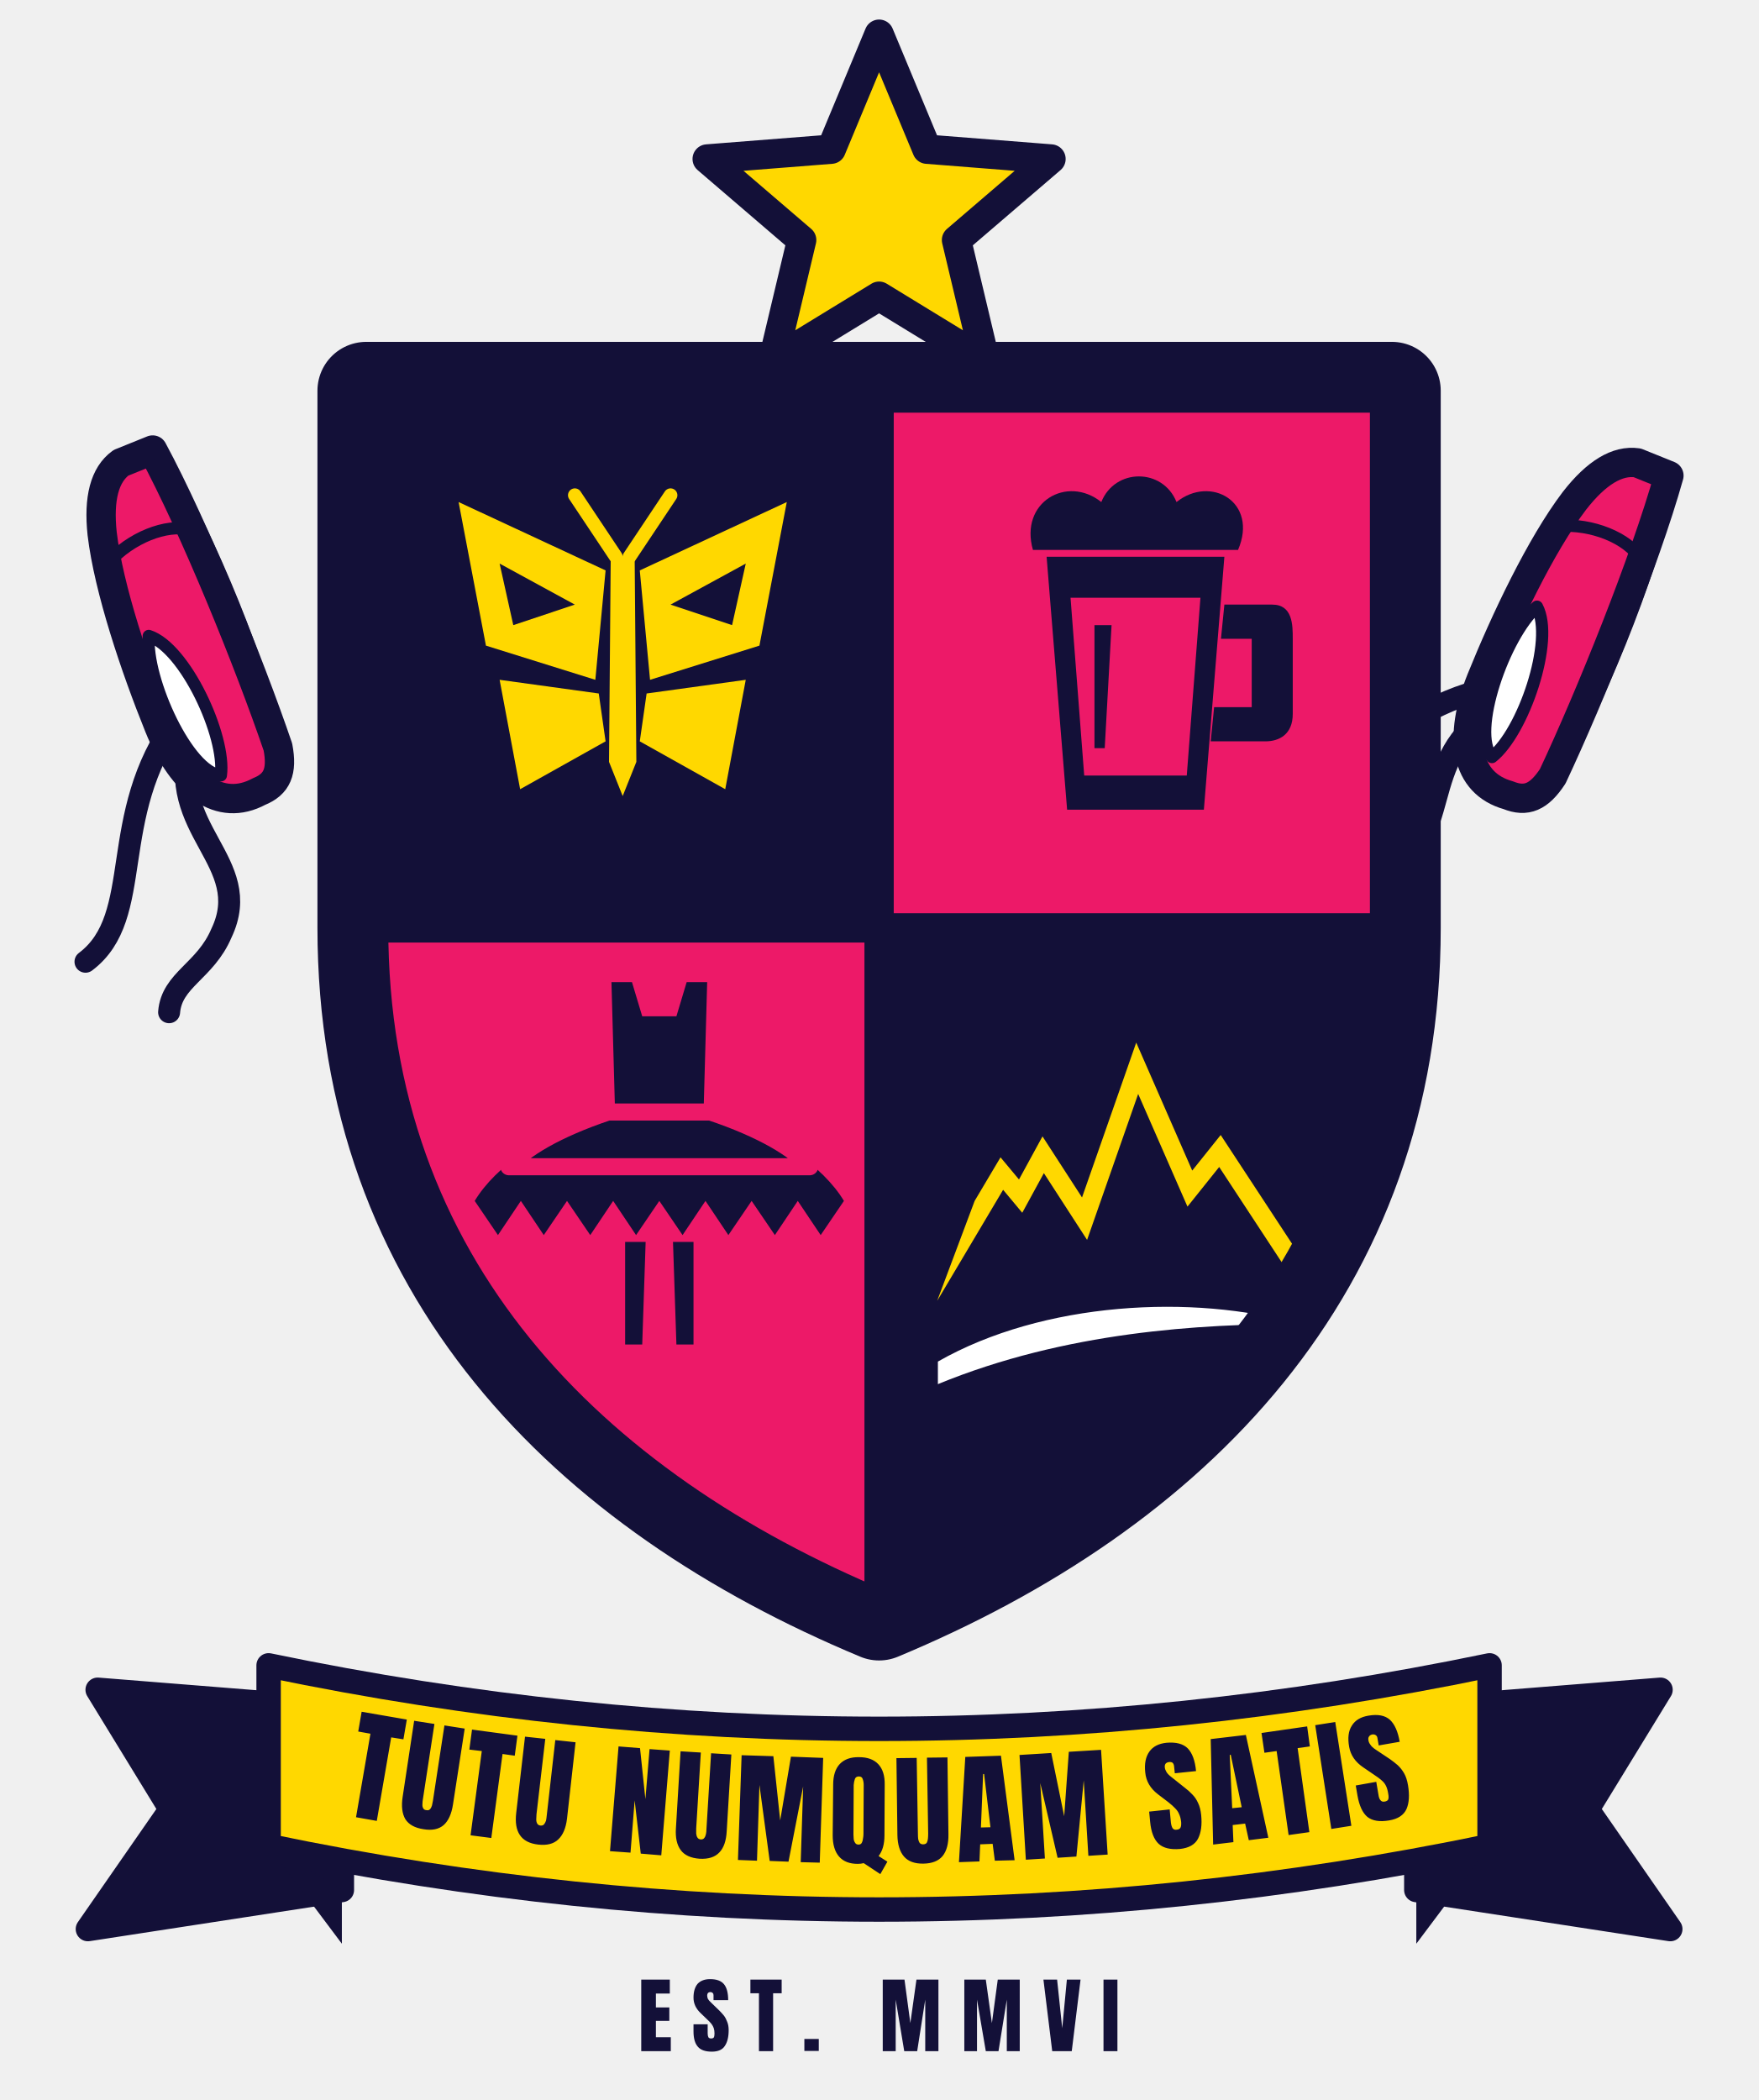
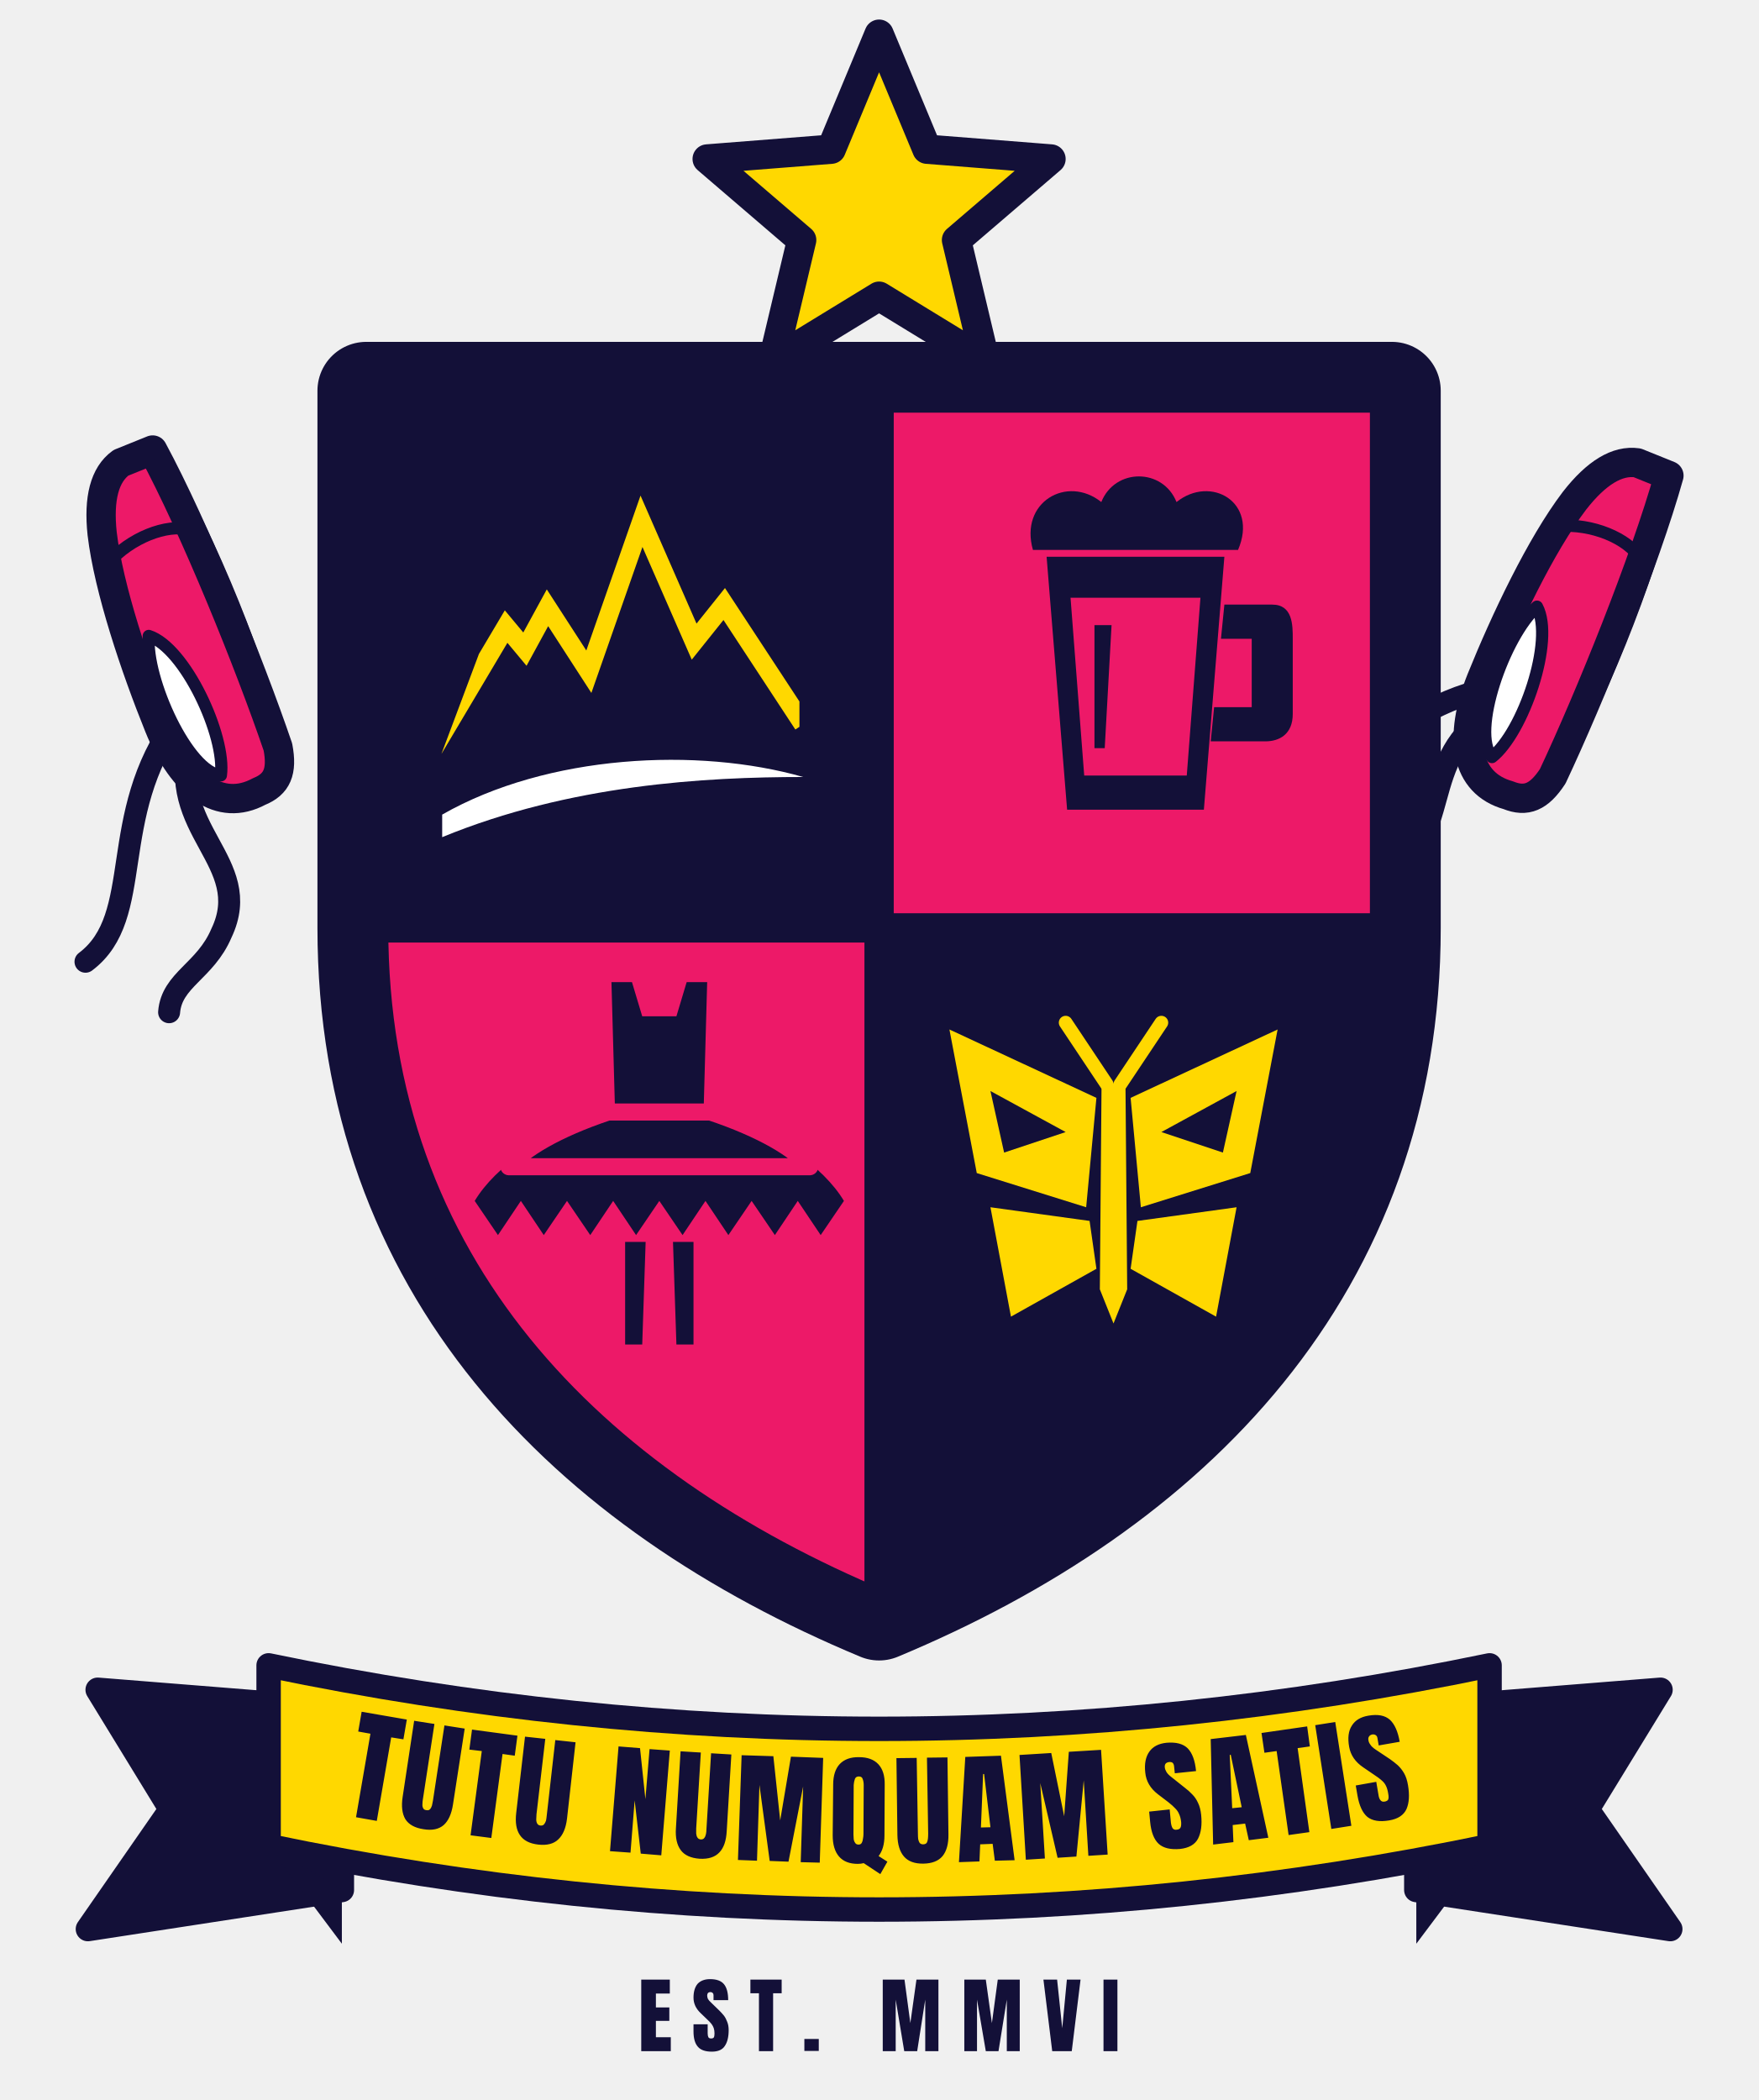
<svg xmlns="http://www.w3.org/2000/svg" viewBox="40 40 720 860">
  <style>.D{fill:#131038}.A{fill:#ed1968}.I1{fill:#ffd800}.I2{fill:#131038}.G{fill:#ffd800}.K{fill:#ffffff}.O{fill:#131038}.T{fill:#131038}.S{fill:#ed1968}.E{fill:#131038}.o{fill:none;stroke:#131038;stroke-linejoin:round;stroke-linecap:round}.I1s{stroke:#ffd800}.As{stroke:#ed1968}.Ds{stroke:#131038}</style>
  <defs>
    <clipPath id="s">
      <path d="M190 200 H610 V420 C610 560 520 650 400 700 C280 650 190 560 190 420 Z" />
    </clipPath>
  </defs>
  <g transform="translate(118 300) rotate(-112)">
    <path class="o" stroke-width="9" d="M-40 -16 C-70 -40 -96 -10 -118 -34 C-130 -46 -128 -60 -140 -66 M-30 -18 C-56 -60 -100 -60 -108 -90" />
    <path class="S" d="M-70 2 C-72 -16 -56 -26 -30 -26 C-4 -26 30 -24 52 -18 C66 -14 74 -8 76 0 L76 14 C40 18 -20 18 -56 16 C-66 14 -70 10 -70 2 Z" />
    <path class="o" stroke-width="12" d="M-70 2 C-72 -16 -56 -26 -30 -26 C-4 -26 30 -24 52 -18 C66 -14 74 -8 76 0 L76 14 C40 18 -20 18 -56 16 C-66 14 -70 10 -70 2 Z" />
    <path class="K" d="M-58 -10 C-52 -22 -10 -24 6 -16 C-4 -4 -44 -2 -58 -10 Z" />
    <path class="o" stroke-width="5" d="M-58 -10 C-52 -22 -10 -24 6 -16 C-4 -4 -44 -2 -58 -10 Z M76 0 L76 14 M40 -20 C46 -8 46 8 40 16" />
    <path class="o" stroke-width="6" d="M-62 16 C-20 22 30 22 74 16" />
  </g>
  <g transform="translate(682 300) rotate(-68)">
    <path class="o" stroke-width="9" d="M-40 -16 C-70 -40 -96 -10 -118 -34 C-130 -46 -128 -60 -140 -66 M-30 -18 C-56 -60 -100 -60 -108 -90" />
    <path class="S" d="M-70 2 C-72 -16 -56 -26 -30 -26 C-4 -26 30 -24 52 -18 C66 -14 74 -8 76 0 L76 14 C40 18 -20 18 -56 16 C-66 14 -70 10 -70 2 Z" />
    <path class="o" stroke-width="12" d="M-70 2 C-72 -16 -56 -26 -30 -26 C-4 -26 30 -24 52 -18 C66 -14 74 -8 76 0 L76 14 C40 18 -20 18 -56 16 C-66 14 -70 10 -70 2 Z" />
    <path class="K" d="M-58 -10 C-52 -22 -10 -24 6 -16 C-4 -4 -44 -2 -58 -10 Z" />
    <path class="o" stroke-width="5" d="M-58 -10 C-52 -22 -10 -24 6 -16 C-4 -4 -44 -2 -58 -10 Z M76 0 L76 14 M40 -20 C46 -8 46 8 40 16" />
    <path class="o" stroke-width="6" d="M-62 16 C-20 22 30 22 74 16" />
  </g>
  <path class="o" stroke-width="40" d="M190 200 H610 V420 C610 560 520 650 400 700 C280 650 190 560 190 420 Z" />
  <g clip-path="url(#s)">
    <rect class="D" x="190" y="200" width="210" height="220" />
    <rect class="A" x="400" y="200" width="210" height="220" />
    <rect class="A" x="190" y="420" width="210" height="290" />
    <rect class="D" x="400" y="420" width="210" height="290" />
    <defs>
      <clipPath id="sq0">
        <rect x="198" y="208" width="194" height="204" />
      </clipPath>
      <clipPath id="sq1">
        <rect x="408" y="208" width="194" height="204" />
      </clipPath>
      <clipPath id="sq2">
        <rect x="198" y="428" width="194" height="274" />
      </clipPath>
      <clipPath id="sq3">
        <rect x="408" y="428" width="194" height="274" />
      </clipPath>
    </defs>
    <g clip-path="url(#sq0)">
-       <g transform="translate(295 310) scale(1.4)">
-         <g>
-           <path class="I1" d="M-5 -26 L-48 -46 L-40 -4 L-8 6 Z M5 -26 L48 -46 L40 -4 L8 6 Z M-7 10 L-36 6 L-30 38 L-5 24 Z M7 10 L36 6 L30 38 L5 24 Z M-3.5 -30 L3.5 -30 L4 30 L0 40 L-4 30 Z" />
-           <path class="D" d="M-14 -16 L-36 -28 L-32 -10 Z M14 -16 L36 -28 L32 -10 Z" />
-           <path d="M-2 -30 L-14 -48 M2 -30 L14 -48" fill="none" stroke-width="4" stroke-linecap="round" class="I1s" />
+       <g transform="translate(295 312) scale(1.4)">
+         <g transform="scale(1.1)">
+           <g>
+             <clipPath id="m1c">
+               <path d="M-52 34 L-28 -30 V-60 H47 V60 H-52 Z" />
+             </clipPath>
+             <path clip-path="url(#m1c)" d="M-56 32 L-50 22 L-31 -10 L-26 -4 L-20 -15 L-9 2 L5 -38 L19 -6 L27 -16 L48 16" fill="none" class="I1s" stroke-width="5" stroke-linejoin="miter" stroke-miterlimit="10" />
+             <path class="K" d="M-48 40 C-20 24 20 22 48 30 C22 30 -14 32 -48 46 Z" />
+           </g>
        </g>
      </g>
    </g>
    <g clip-path="url(#sq1)">
      <g transform="translate(505 310) scale(1.4)">
        <g>
          <path class="I2" d="M-26 -30 L26 -30 L20 44 L-20 44 Z" />
          <path class="I2" d="M-30 -32 C-34 -46 -20 -54 -10 -46 C-6 -56 8 -56 12 -46 C22 -54 36 -46 30 -32 Z" />
          <path class="A" d="M-19 -18 L19 -18 L15 34 L-15 34 Z" />
          <path class="I2" d="M-12 -10 L-7 -10 L-9 26 L-12 26 Z" />
          <path class="I2" d="M26 -16 L40 -16 C46 -16 46 -10 46 -6 L46 16 C46 22 42 24 38 24 L22 24 L23 14 L34 14 L34 -6 L25 -6 Z" />
        </g>
      </g>
    </g>
    <g clip-path="url(#sq2)">
      <g transform="translate(310 515) scale(1.4)">
        <g>
          <path class="I2" d="M-14 -52 L-8 -52 L-5 -42 L5 -42 L8 -52 L14 -52 L13 -16 L-13 -16 Z" />
          <path class="I2" d="M-15 -14 L15 -14 C34 -8 48 2 54 12 L54 12 L47.2 22 L40.5 12 L33.8 22 L27 12 L20.2 22 L13.5 12 L6.8 22 L0 12 L-6.8 22 L-13.5 12 L-20.2 22 L-27 12 L-33.8 22 L-40.5 12 L-47.2 22 L-54 12 C-48 2 -34 -8 -15 -14 Z" />
          <path fill="none" class="As" stroke-width="5" stroke-linejoin="round" d="M-15 -14 L15 -14 C30 -9 40 -3 44 2 L-44 2 C-40 -3 -30 -9 -15 -14" />
          <path class="I2" d="M-10 24 L-4 24 L-5 54 L-10 54 Z M4 24 L10 24 L10 54 L5 54 Z" />
        </g>
      </g>
    </g>
    <g clip-path="url(#sq3)">
-       <g transform="translate(498 536) scale(1.4)">
-         <g transform="scale(1.1)">
-           <g>
-             <clipPath id="m1c">
-               <path d="M-52 34 L-28 -30 V-60 H47 V60 H-52 Z" />
-             </clipPath>
-             <path clip-path="url(#m1c)" d="M-56 32 L-50 22 L-31 -10 L-26 -4 L-20 -15 L-9 2 L5 -38 L19 -6 L27 -16 L48 16" fill="none" class="I1s" stroke-width="5" stroke-linejoin="miter" stroke-miterlimit="10" />
-             <path class="K" d="M-48 40 C-20 24 20 22 48 30 C22 30 -14 32 -48 46 Z" />
-           </g>
+       <g transform="translate(496 526) scale(1.4)">
+         <g>
+           <path class="I1" d="M-5 -26 L-48 -46 L-40 -4 L-8 6 Z M5 -26 L48 -46 L40 -4 L8 6 Z M-7 10 L-36 6 L-30 38 L-5 24 Z M7 10 L36 6 L30 38 L5 24 Z M-3.5 -30 L3.5 -30 L4 30 L0 40 L-4 30 Z" />
+           <path class="D" d="M-14 -16 L-36 -28 L-32 -10 Z M14 -16 L36 -28 L32 -10 Z" />
+           <path d="M-2 -30 L-14 -48 M2 -30 L14 -48" fill="none" stroke-width="4" stroke-linecap="round" class="I1s" />
        </g>
      </g>
    </g>
  </g>
  <path class="o" stroke-width="12" d="M400 200 V700 M190 420 H610" />
  <path class="o" stroke-width="18" d="M190 200 H610 V420 C610 560 520 650 400 700 C280 650 190 560 190 420 Z" />
  <path class="G" d="M400 54 L419.6 101.1 L470.4 105.1 L431.7 138.3 L443.5 187.9 L400 161.3 L356.5 187.9 L368.3 138.3 L329.6 105.1 L380.4 101.1 Z" />
  <path class="o" stroke-width="12" d="M400 54 L419.6 101.1 L470.4 105.1 L431.7 138.3 L443.5 187.9 L400 161.3 L356.5 187.9 L368.3 138.3 L329.6 105.1 L380.4 101.1 Z" />
  <path class="o" stroke-width="10" d="M330 186 H470" />
  <path class="D" d="M180 740 L80 732 L110 781 L76 830 L180 814 Z M620 740 L720 732 L690 781 L724 830 L620 814 Z" />
  <path class="o" stroke-width="10" d="M180 740 L80 732 L110 781 L76 830 L180 814 Z M620 740 L720 732 L690 781 L724 830 L620 814 Z" />
  <path class="D" d="M180 814 L150 796 L180 836 Z M620 814 L650 796 L620 836 Z" />
  <path class="G" d="M150 722 Q400 774 650 722 L650 796 Q400 848 150 796 Z" />
  <path class="o" stroke-width="10" d="M150 722 Q400 774 650 722 L650 796 Q400 848 150 796 Z" />
  <path class="T" d="M185.8 784.2 191.7 750 186.7 749.1 188.1 741 206.6 744.2 205.2 752.3 200.2 751.5 194.3 785.7Z M213.4 789.1Q208.1 788.3 206 785Q204 781.6 204.9 775.8L209.6 744.7L217.9 746L213.2 776.7Q213 777.8 213 778.8Q212.9 779.8 213.3 780.5Q213.6 781.2 214.6 781.3Q215.6 781.5 216.1 780.9Q216.6 780.4 216.9 779.4Q217.1 778.4 217.3 777.4L222 746.6L230.3 747.9L225.5 779Q224.6 784.8 221.7 787.4Q218.7 790 213.4 789.1Z M232.7 791.6 237.3 757.1 232.2 756.5 233.3 748.3 251.9 750.8 250.8 759 245.8 758.3 241.2 792.7Z M260.4 795.4Q255.1 794.8 252.9 791.5Q250.7 788.3 251.4 782.4L255 751.2L263.3 752.1L259.7 783Q259.6 784.1 259.6 785.1Q259.6 786.1 260 786.8Q260.4 787.5 261.3 787.6Q262.3 787.7 262.8 787.1Q263.3 786.5 263.6 785.6Q263.8 784.6 263.9 783.5L267.4 752.6L275.7 753.5L272.2 784.8Q271.5 790.6 268.6 793.3Q265.8 796 260.4 795.4Z  M289.8 798.1 293.3 755.2 302.1 755.9 304.3 776.8 306 756.3 314.3 756.9 310.8 799.8 302.4 799.1 299.9 777.3 298.2 798.7Z M326.5 801.2Q321.1 800.8 318.8 797.7Q316.4 794.5 316.8 788.7L318.7 757.2L327 757.7L325.1 788.8Q325.1 789.9 325.1 790.9Q325.2 791.9 325.6 792.5Q326 793.2 327 793.3Q328 793.3 328.4 792.7Q328.9 792.1 329.1 791.1Q329.3 790.1 329.3 789.1L331.2 758L339.5 758.5L337.6 789.9Q337.3 795.8 334.6 798.6Q331.9 801.5 326.5 801.2Z M342.2 801.7 343.7 758.8 356.7 759.2 359.5 785.5 363.9 759.4 377.1 759.9 375.7 802.8 367.9 802.6 368.9 771.6 362.9 802.4 355.2 802.1 351 771 350 802Z M400.5 807.5 393.7 803Q392.5 803.3 391.3 803.3Q386.2 803.3 383.6 800.3Q381 797.3 381 791.6L381.2 770.8Q381.2 765.3 383.9 762.4Q386.7 759.5 391.8 759.6Q397 759.6 399.7 762.5Q402.4 765.4 402.3 770.9L402.2 791.7Q402.2 797 399.8 800.1L403.4 802.4ZM391.6 795.4Q392.5 795.4 392.9 794.7Q393.3 794 393.4 793Q393.6 792 393.6 791.1L393.7 771Q393.7 769.7 393.3 768.6Q393 767.5 391.7 767.5Q390.5 767.5 390.1 768.5Q389.7 769.6 389.6 771L389.5 791.3Q389.5 792.1 389.6 793.1Q389.7 794 390.2 794.7Q390.6 795.4 391.6 795.4Z M418.2 803.2Q412.8 803.3 410.2 800.3Q407.6 797.3 407.5 791.5L407.1 760L415.4 759.9L415.9 791Q415.9 792.1 416 793.1Q416.2 794.1 416.6 794.7Q417.1 795.3 418 795.3Q419 795.3 419.5 794.7Q419.9 794 420 793Q420.1 792 420.1 790.9L419.6 759.8L428 759.7L428.4 791.2Q428.5 797 426 800.1Q423.5 803.1 418.2 803.2Z M432.7 802.6 435.3 759.5 449.9 759 455.5 801.8 447.4 802 446.5 795.1 441.4 795.3 441.1 802.3ZM441.7 788.4 445.6 788.3 443 766.5 442.6 766.5Z M460.1 801.6 457.5 758.7 470.5 757.9 475.8 783.8 477.7 757.4 490.9 756.6 493.6 799.5 485.7 800 483.8 769.1 480.8 800.3 473.1 800.8 466 770.2 467.9 801.1Z  M523.2 797.2Q517.4 797.7 514.5 795.1Q511.6 792.4 511 786.1L510.6 781.9L519 781L519.5 786.4Q519.7 787.9 520.2 788.7Q520.8 789.5 521.9 789.3Q523 789.2 523.4 788.5Q523.8 787.8 523.7 786.2Q523.5 784.3 522.9 783Q522.4 781.7 521.3 780.6Q520.3 779.5 518.4 778L514.2 774.8Q509.5 771.2 509 765.9Q508.4 760.5 510.7 757.3Q512.9 754.2 517.7 753.7Q523.6 753.2 526.4 756Q529.2 758.9 529.8 765.3L521.1 766.2L520.8 763.3Q520.7 762.4 520.2 761.9Q519.6 761.5 518.8 761.6Q517.8 761.7 517.3 762.3Q516.9 762.9 517 763.8Q517.1 764.7 517.7 765.7Q518.3 766.7 519.9 767.9L525.3 772.2Q526.9 773.4 528.3 774.9Q529.7 776.3 530.6 778.3Q531.6 780.3 531.9 783.3Q532.5 789.3 530.6 793Q528.7 796.6 523.2 797.2Z M536.8 795.4 535.8 752.2 550.2 750.5 559.4 792.6 551.4 793.6 549.9 786.8 544.8 787.4 545.1 794.4ZM544.6 780.5 548.5 780.1 544 758.6 543.6 758.7Z M567.7 791.5 562.8 757.1 557.8 757.8 556.6 749.7 575.3 747 576.4 755.2 571.4 755.9 576.2 790.3Z M585.2 789 578.6 746.5 586.8 745.2 593.4 787.7Z M608.9 785.5Q603.1 786.5 600 784.1Q597 781.6 595.9 775.3L595.2 771.2L603.6 769.7L604.5 775Q604.7 776.5 605.3 777.2Q605.9 778 607 777.8Q608.2 777.6 608.5 776.9Q608.8 776.1 608.5 774.6Q608.2 772.6 607.6 771.4Q607 770.1 605.8 769.1Q604.7 768.1 602.7 766.8L598.3 763.8Q593.4 760.5 592.5 755.4Q591.5 749.9 593.6 746.7Q595.6 743.4 600.4 742.6Q606.2 741.6 609.2 744.3Q612.1 747 613.2 753.3L604.6 754.8L604.1 751.9Q604 751 603.4 750.6Q602.8 750.2 602 750.3Q601 750.5 600.6 751.2Q600.2 751.8 600.4 752.7Q600.5 753.6 601.2 754.5Q601.8 755.5 603.5 756.6L609.2 760.4Q610.9 761.6 612.4 762.9Q613.9 764.3 615 766.2Q616.1 768.1 616.6 771.1Q617.6 777.1 616 780.8Q614.3 784.6 608.9 785.5Z" />
  <path class="E" d="M302.6 880V850.7H314.3V856.4H308.6V862.1H314.1V867.6H308.6V874.3H314.7V880Z M331.5 880.2Q327.5 880.2 325.8 878.2Q324 876.2 324 871.9V869H329.8V872.7Q329.8 873.7 330.1 874.3Q330.4 874.8 331.2 874.8Q332 874.8 332.3 874.4Q332.6 873.9 332.6 872.8Q332.6 871.5 332.3 870.6Q332 869.7 331.4 868.9Q330.7 868 329.6 867L327 864.5Q324 861.7 324 858.1Q324 854.4 325.7 852.4Q327.5 850.5 330.8 850.5Q334.8 850.5 336.5 852.6Q338.2 854.7 338.2 859.1H332.2V857.1Q332.2 856.5 331.9 856.2Q331.5 855.8 331 855.8Q330.3 855.8 329.9 856.2Q329.6 856.6 329.6 857.2Q329.6 857.9 329.9 858.6Q330.3 859.3 331.3 860.2L334.6 863.4Q335.6 864.4 336.5 865.5Q337.3 866.6 337.8 868Q338.4 869.4 338.4 871.4Q338.4 875.6 336.8 877.9Q335.3 880.2 331.5 880.2Z M350.8 880V856.3H347.3V850.7H360.1V856.3H356.6V880Z M369.4 879.9V875H375.3V879.9Z  M401.5 880V850.7H410.4L412.8 868.5L415.3 850.7H424.3V880H418.9V858.9L415.6 880H410.3L406.8 858.9V880Z M434.9 880V850.7H443.7L446.2 868.5L448.6 850.7H457.6V880H452.3V858.9L448.9 880H443.7L440.1 858.9V880Z M470.9 880 467.3 850.7H472.9L475 870.6L476.9 850.7H482.5L478.9 880Z M491.9 880V850.7H497.6V880Z" />
</svg>
